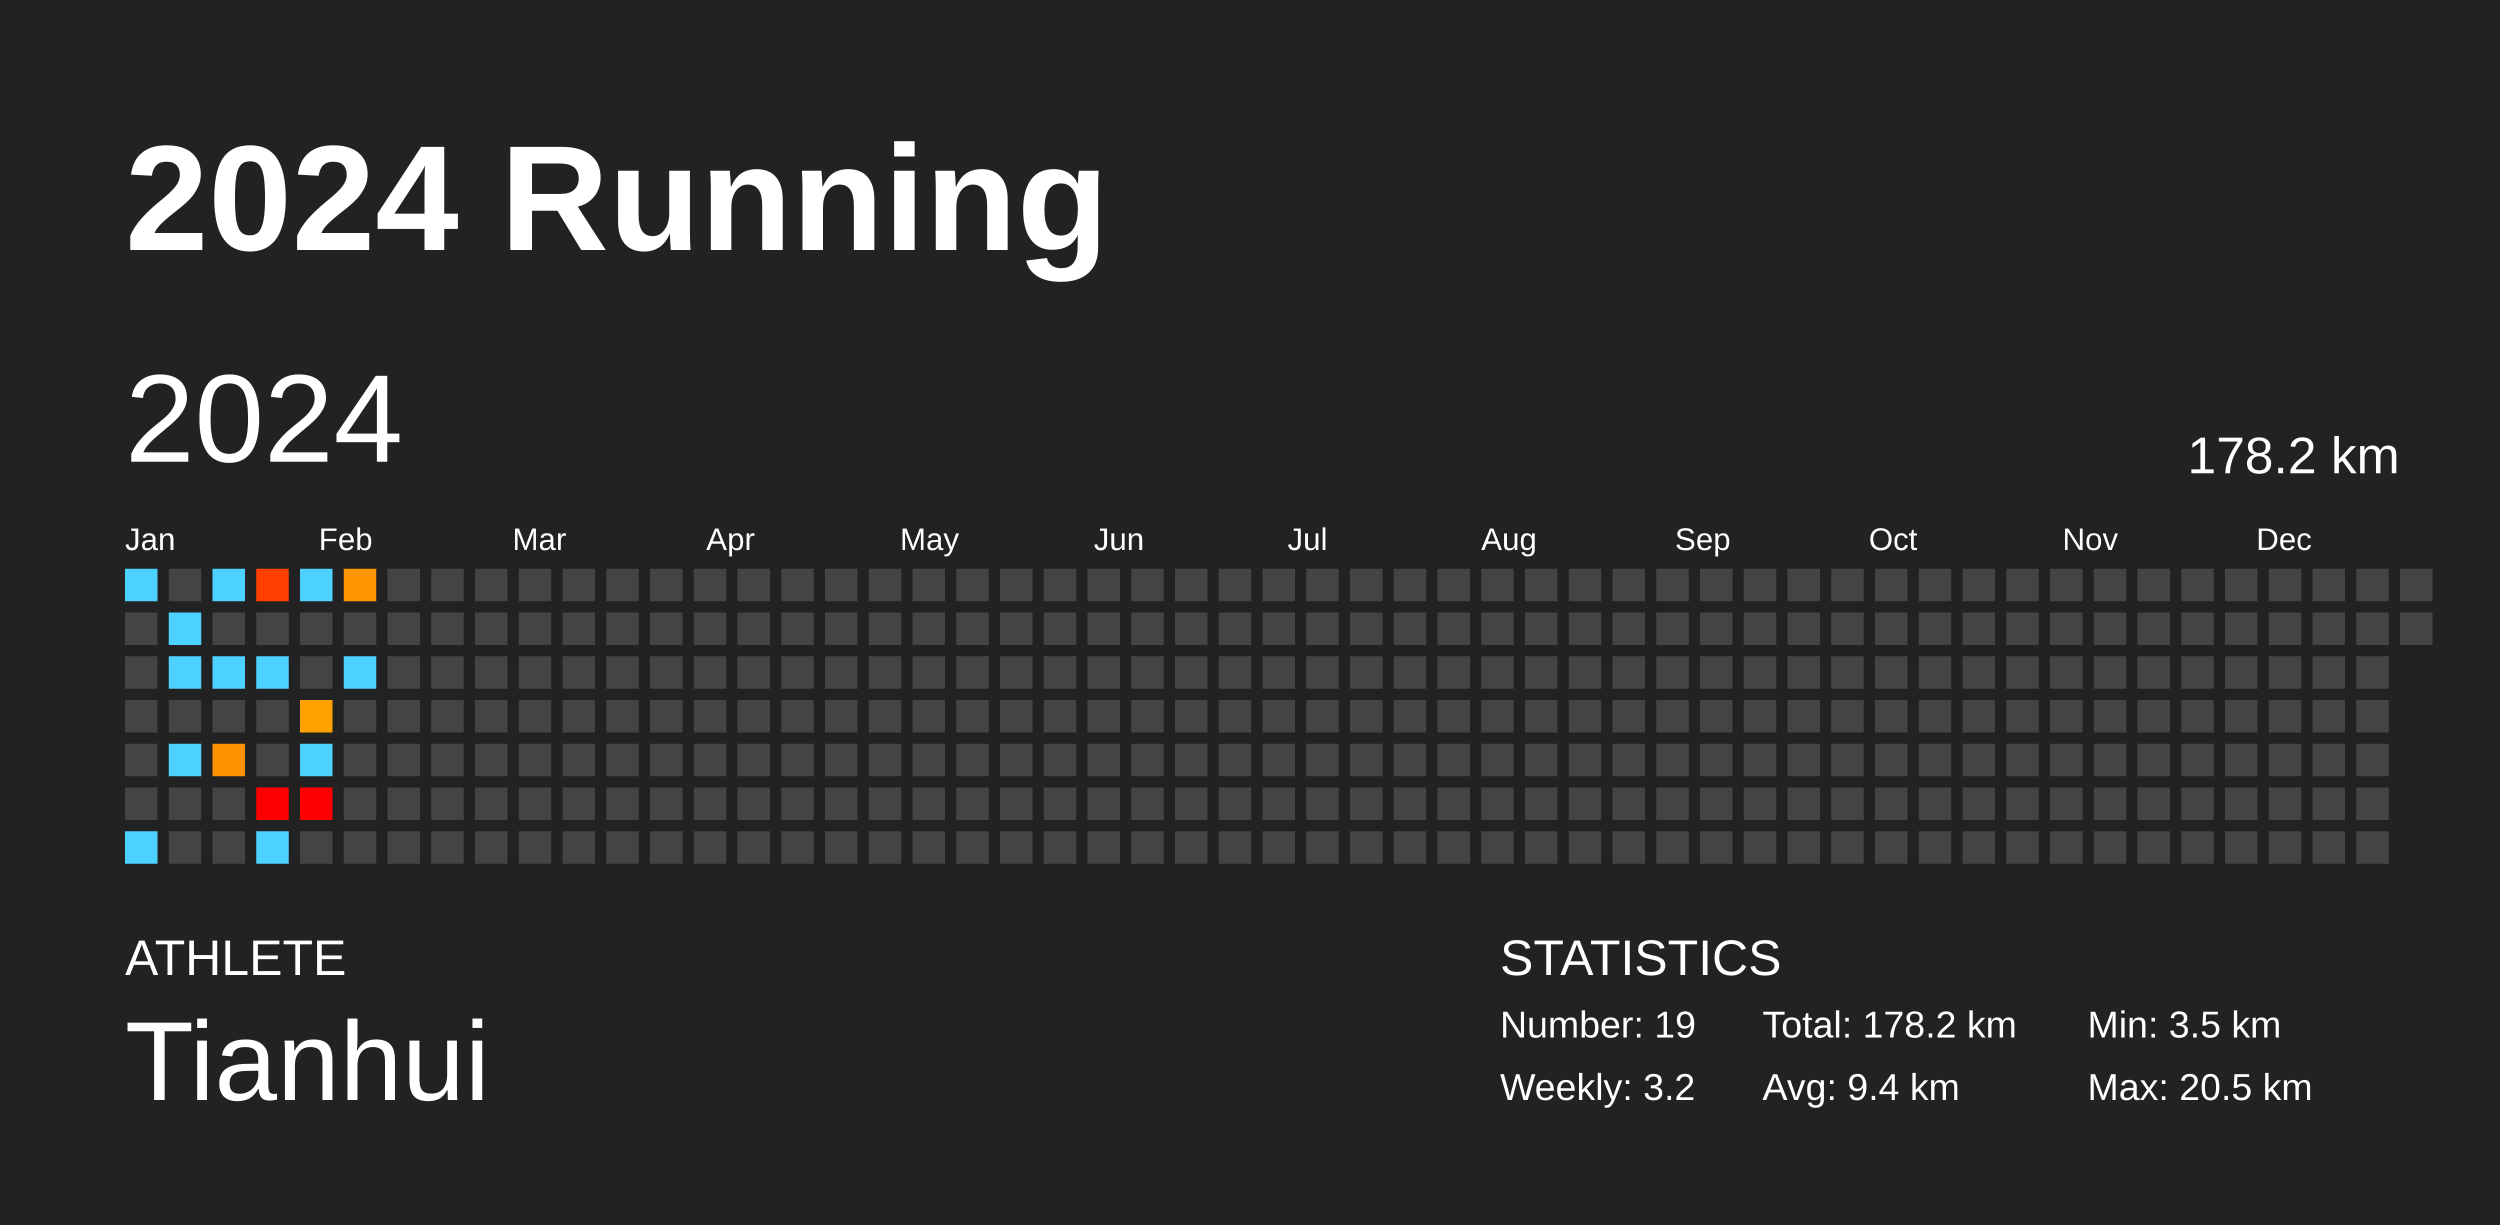
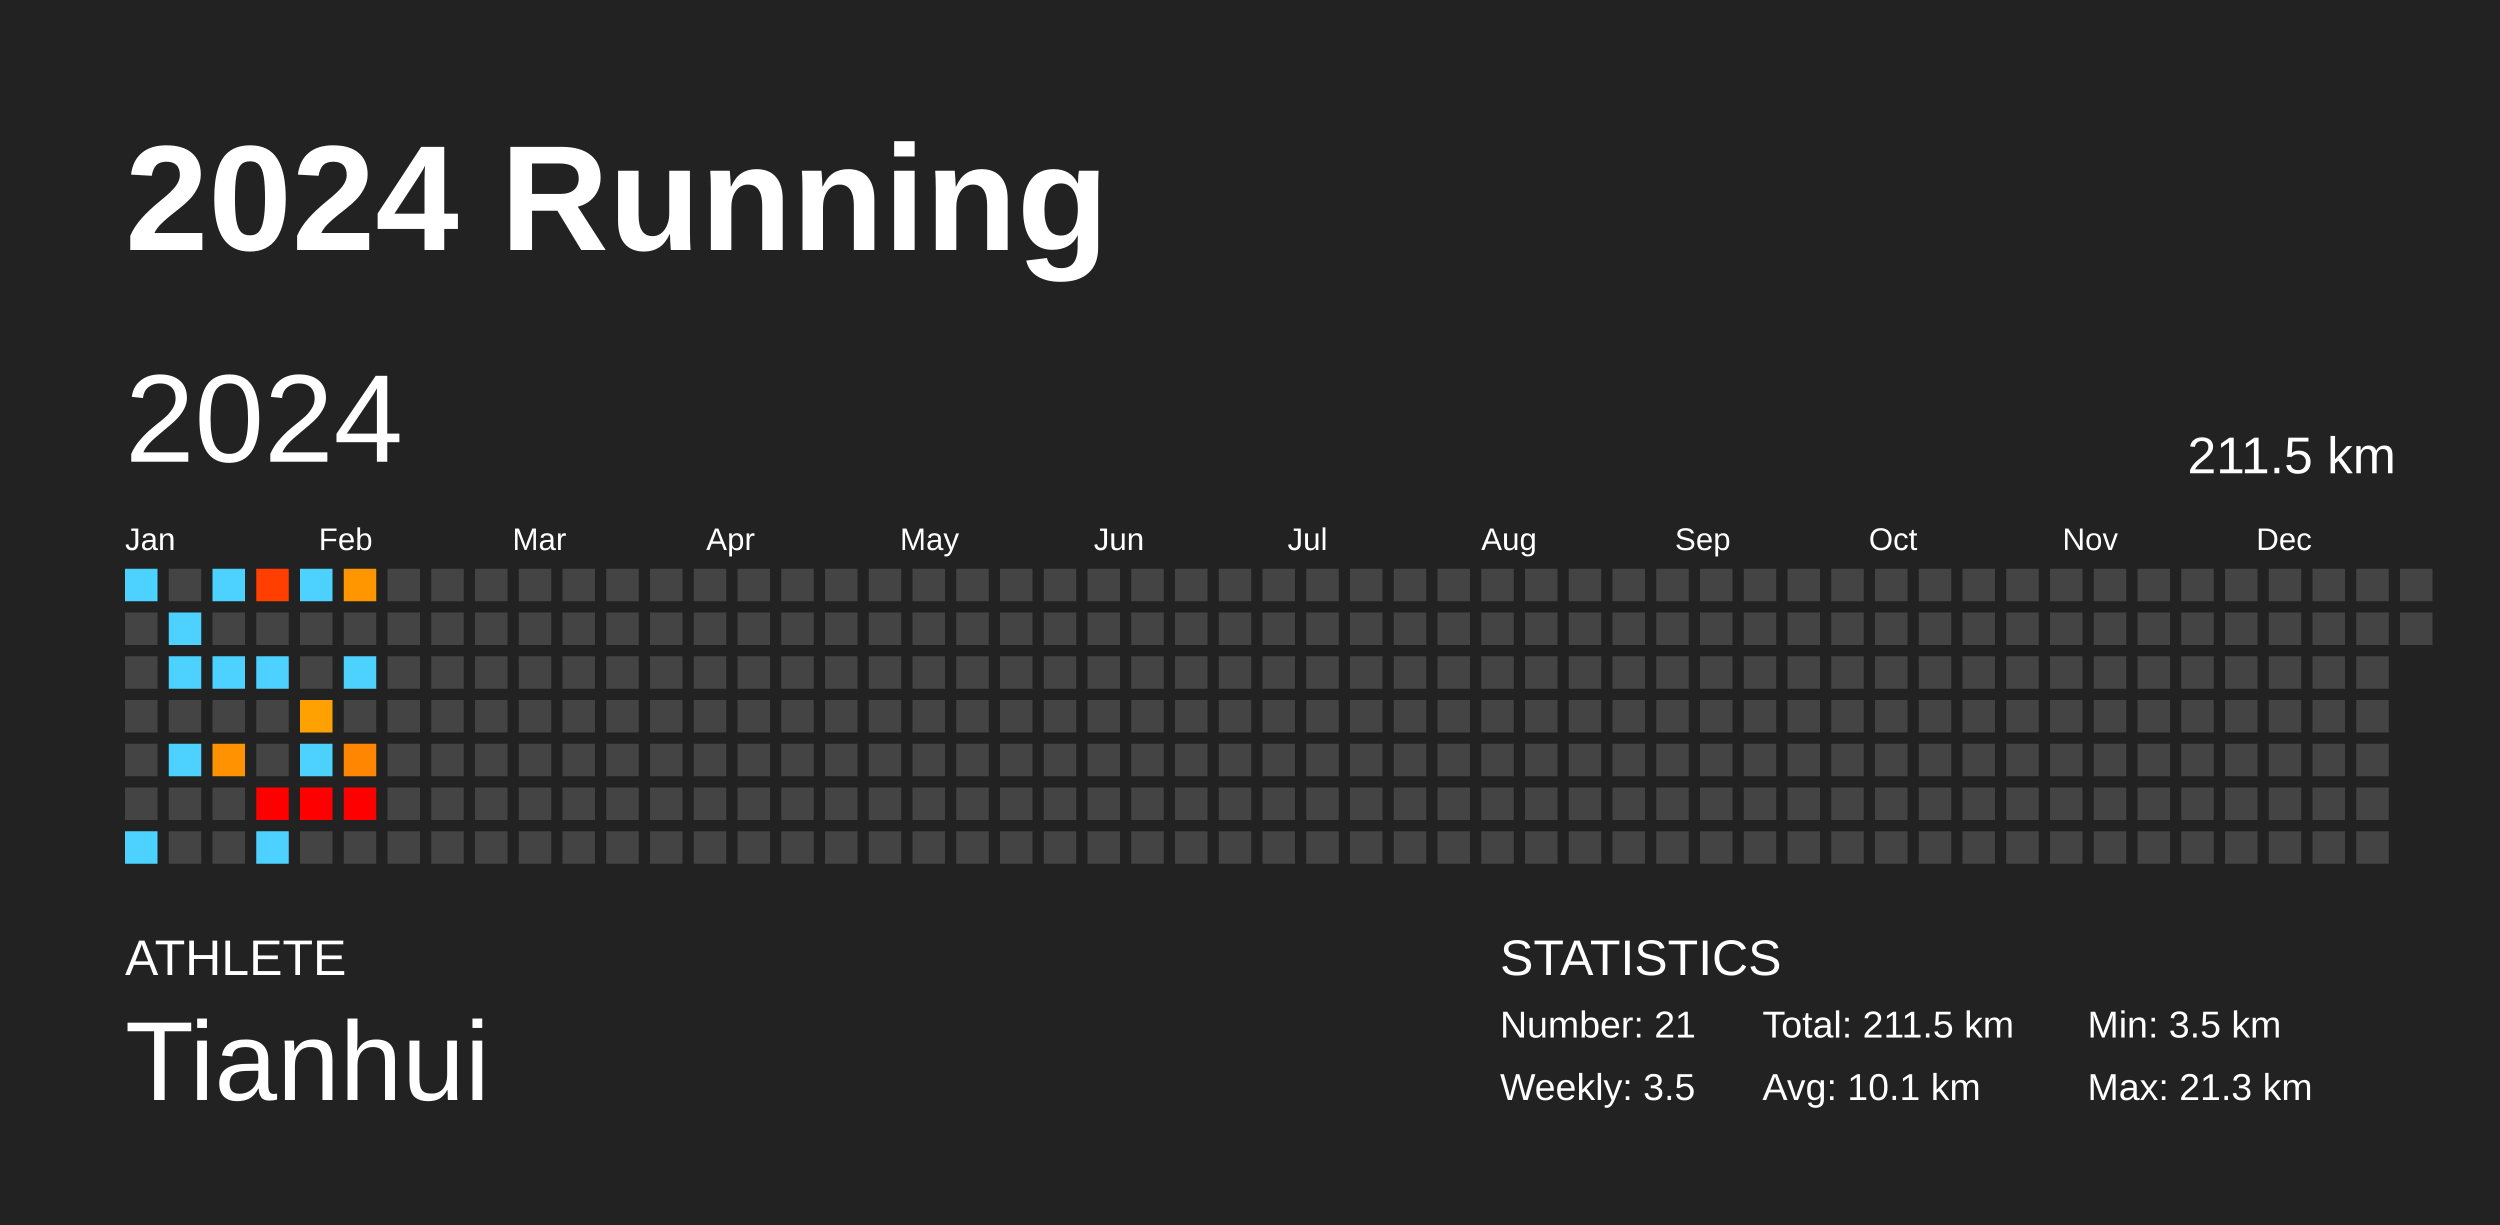
<svg xmlns="http://www.w3.org/2000/svg" baseProfile="full" height="98mm" version="1.1" viewBox="0,0,200,98" width="200mm">
  <defs />
  <rect fill="#222222" height="98" width="200" x="0" y="0" />
  <text fill="#FFFFFF" style="font-size:12px; font-family:Arial; font-weight:bold;" x="10" y="20">2024 Running</text>
  <text fill="#FFFFFF" style="font-size:4px; font-family:Arial" x="10" y="78">ATHLETE</text>
  <text fill="#FFFFFF" style="font-size:9px; font-family:Arial" x="10" y="88">Tianhui</text>
  <text fill="#FFFFFF" style="font-size:4px; font-family:Arial" x="120" y="78">STATISTICS</text>
-   <text fill="#FFFFFF" style="font-size:3px; font-family:Arial" x="120" y="83">Number: 19</text>
-   <text fill="#FFFFFF" style="font-size:3px; font-family:Arial" x="120" y="88">Weekly: 3.2</text>
-   <text fill="#FFFFFF" style="font-size:3px; font-family:Arial" x="141" y="83">Total: 178.2 km</text>
-   <text fill="#FFFFFF" style="font-size:3px; font-family:Arial" x="141" y="88">Avg: 9.4 km</text>
+   <text fill="#FFFFFF" style="font-size:3px; font-family:Arial" x="120" y="83">Number: 21</text>
+   <text fill="#FFFFFF" style="font-size:3px; font-family:Arial" x="120" y="88">Weekly: 3.5</text>
+   <text fill="#FFFFFF" style="font-size:3px; font-family:Arial" x="141" y="83">Total: 211.5 km</text>
+   <text fill="#FFFFFF" style="font-size:3px; font-family:Arial" x="141" y="88">Avg: 10.1 km</text>
  <text fill="#FFFFFF" style="font-size:3px; font-family:Arial" x="167" y="83">Min: 3.5 km</text>
-   <text fill="#FFFFFF" style="font-size:3px; font-family:Arial" x="167" y="88">Max: 20.5 km</text>
+   <text fill="#FFFFFF" style="font-size:3px; font-family:Arial" x="167" y="88">Max: 21.3 km</text>
  <text dominant-baseline="hanging" fill="#FFFFFF" style="font-size:10.0px; font-family:Arial;" x="10" y="30">2024</text>
-   <text dominant-baseline="hanging" fill="#FFFFFF" style="font-size:4.125px; font-family:Arial;" x="175" y="35">178.2 km</text>
+   <text dominant-baseline="hanging" fill="#FFFFFF" style="font-size:4.125px; font-family:Arial;" x="175" y="35">211.5 km</text>
  <text fill="#FFFFFF" style="font-size:2.5px; font-family:Arial" x="10.0" y="44">Jan</text>
  <text fill="#FFFFFF" style="font-size:2.5px; font-family:Arial" x="25.5" y="44">Feb</text>
  <text fill="#FFFFFF" style="font-size:2.5px; font-family:Arial" x="41.0" y="44">Mar</text>
  <text fill="#FFFFFF" style="font-size:2.5px; font-family:Arial" x="56.5" y="44">Apr</text>
  <text fill="#FFFFFF" style="font-size:2.5px; font-family:Arial" x="72.0" y="44">May</text>
  <text fill="#FFFFFF" style="font-size:2.5px; font-family:Arial" x="87.5" y="44">Jun</text>
  <text fill="#FFFFFF" style="font-size:2.5px; font-family:Arial" x="103.0" y="44">Jul</text>
  <text fill="#FFFFFF" style="font-size:2.5px; font-family:Arial" x="118.5" y="44">Aug</text>
  <text fill="#FFFFFF" style="font-size:2.5px; font-family:Arial" x="134.0" y="44">Sep</text>
  <text fill="#FFFFFF" style="font-size:2.5px; font-family:Arial" x="149.5" y="44">Oct</text>
  <text fill="#FFFFFF" style="font-size:2.5px; font-family:Arial" x="165.0" y="44">Nov</text>
  <text fill="#FFFFFF" style="font-size:2.5px; font-family:Arial" x="180.5" y="44">Dec</text>
  <rect fill="#4dd2ff" height="2.6" width="2.6" x="10.0" y="45.5" />
  <rect fill="#444444" height="2.6" width="2.6" x="10.0" y="49.0" />
  <rect fill="#444444" height="2.6" width="2.6" x="10.0" y="52.5" />
  <rect fill="#444444" height="2.6" width="2.6" x="10.0" y="56.0" />
  <rect fill="#444444" height="2.6" width="2.6" x="10.0" y="59.5" />
  <rect fill="#444444" height="2.6" width="2.6" x="10.0" y="63.0" />
  <rect fill="#4dd2ff" height="2.6" width="2.6" x="10.0" y="66.5" />
  <rect fill="#444444" height="2.6" width="2.6" x="13.5" y="45.5" />
  <rect fill="#4dd2ff" height="2.6" width="2.6" x="13.5" y="49.0" />
  <rect fill="#4dd2ff" height="2.6" width="2.6" x="13.5" y="52.5" />
  <rect fill="#444444" height="2.6" width="2.6" x="13.5" y="56.0" />
  <rect fill="#4dd2ff" height="2.6" width="2.6" x="13.5" y="59.5" />
  <rect fill="#444444" height="2.6" width="2.6" x="13.5" y="63.0" />
  <rect fill="#444444" height="2.6" width="2.6" x="13.5" y="66.5" />
  <rect fill="#4dd2ff" height="2.6" width="2.6" x="17.0" y="45.5" />
  <rect fill="#444444" height="2.6" width="2.6" x="17.0" y="49.0" />
  <rect fill="#4dd2ff" height="2.6" width="2.6" x="17.0" y="52.5" />
  <rect fill="#444444" height="2.6" width="2.6" x="17.0" y="56.0" />
  <rect fill="#ff9200" height="2.6" width="2.6" x="17.0" y="59.5" />
  <rect fill="#444444" height="2.6" width="2.6" x="17.0" y="63.0" />
  <rect fill="#444444" height="2.6" width="2.6" x="17.0" y="66.5" />
  <rect fill="#ff3e00" height="2.6" width="2.6" x="20.5" y="45.5" />
  <rect fill="#444444" height="2.6" width="2.6" x="20.5" y="49.0" />
  <rect fill="#4dd2ff" height="2.6" width="2.6" x="20.5" y="52.5" />
  <rect fill="#444444" height="2.6" width="2.6" x="20.5" y="56.0" />
  <rect fill="#444444" height="2.6" width="2.6" x="20.5" y="59.5" />
  <rect fill="red" height="2.6" width="2.6" x="20.5" y="63.0" />
  <rect fill="#4dd2ff" height="2.6" width="2.6" x="20.5" y="66.5" />
  <rect fill="#4dd2ff" height="2.6" width="2.6" x="24.0" y="45.5" />
  <rect fill="#444444" height="2.6" width="2.6" x="24.0" y="49.0" />
  <rect fill="#444444" height="2.6" width="2.6" x="24.0" y="52.5" />
  <rect fill="#ffa100" height="2.6" width="2.6" x="24.0" y="56.0" />
  <rect fill="#4dd2ff" height="2.6" width="2.6" x="24.0" y="59.5" />
  <rect fill="red" height="2.6" width="2.6" x="24.0" y="63.0" />
  <rect fill="#444444" height="2.6" width="2.6" x="24.0" y="66.5" />
  <rect fill="#ff9600" height="2.6" width="2.6" x="27.5" y="45.5" />
  <rect fill="#444444" height="2.6" width="2.6" x="27.5" y="49.0" />
  <rect fill="#4dd2ff" height="2.6" width="2.6" x="27.5" y="52.5" />
  <rect fill="#444444" height="2.6" width="2.6" x="27.5" y="56.0" />
-   <rect fill="#444444" height="2.6" width="2.6" x="27.5" y="59.5" />
-   <rect fill="#444444" height="2.6" width="2.6" x="27.5" y="63.0" />
+   <rect fill="#ff8600" height="2.6" width="2.6" x="27.5" y="59.5" />
+   <rect fill="red" height="2.6" width="2.6" x="27.5" y="63.0" />
  <rect fill="#444444" height="2.6" width="2.6" x="27.5" y="66.5" />
  <rect fill="#444444" height="2.6" width="2.6" x="31.0" y="45.5" />
  <rect fill="#444444" height="2.6" width="2.6" x="31.0" y="49.0" />
  <rect fill="#444444" height="2.6" width="2.6" x="31.0" y="52.5" />
  <rect fill="#444444" height="2.6" width="2.6" x="31.0" y="56.0" />
  <rect fill="#444444" height="2.6" width="2.6" x="31.0" y="59.5" />
  <rect fill="#444444" height="2.6" width="2.6" x="31.0" y="63.0" />
  <rect fill="#444444" height="2.6" width="2.6" x="31.0" y="66.5" />
  <rect fill="#444444" height="2.6" width="2.6" x="34.5" y="45.5" />
  <rect fill="#444444" height="2.6" width="2.6" x="34.5" y="49.0" />
  <rect fill="#444444" height="2.6" width="2.6" x="34.5" y="52.5" />
  <rect fill="#444444" height="2.6" width="2.6" x="34.5" y="56.0" />
  <rect fill="#444444" height="2.6" width="2.6" x="34.5" y="59.5" />
  <rect fill="#444444" height="2.6" width="2.6" x="34.5" y="63.0" />
  <rect fill="#444444" height="2.6" width="2.6" x="34.5" y="66.5" />
  <rect fill="#444444" height="2.6" width="2.6" x="38.0" y="45.5" />
  <rect fill="#444444" height="2.6" width="2.6" x="38.0" y="49.0" />
  <rect fill="#444444" height="2.6" width="2.6" x="38.0" y="52.5" />
  <rect fill="#444444" height="2.6" width="2.6" x="38.0" y="56.0" />
  <rect fill="#444444" height="2.6" width="2.6" x="38.0" y="59.5" />
  <rect fill="#444444" height="2.6" width="2.6" x="38.0" y="63.0" />
  <rect fill="#444444" height="2.6" width="2.6" x="38.0" y="66.5" />
  <rect fill="#444444" height="2.6" width="2.6" x="41.5" y="45.5" />
  <rect fill="#444444" height="2.6" width="2.6" x="41.5" y="49.0" />
  <rect fill="#444444" height="2.6" width="2.6" x="41.5" y="52.5" />
  <rect fill="#444444" height="2.6" width="2.6" x="41.5" y="56.0" />
  <rect fill="#444444" height="2.6" width="2.6" x="41.5" y="59.5" />
  <rect fill="#444444" height="2.6" width="2.6" x="41.5" y="63.0" />
  <rect fill="#444444" height="2.6" width="2.6" x="41.5" y="66.5" />
  <rect fill="#444444" height="2.6" width="2.6" x="45.0" y="45.5" />
  <rect fill="#444444" height="2.6" width="2.6" x="45.0" y="49.0" />
  <rect fill="#444444" height="2.6" width="2.6" x="45.0" y="52.5" />
  <rect fill="#444444" height="2.6" width="2.6" x="45.0" y="56.0" />
  <rect fill="#444444" height="2.6" width="2.6" x="45.0" y="59.5" />
  <rect fill="#444444" height="2.6" width="2.6" x="45.0" y="63.0" />
  <rect fill="#444444" height="2.6" width="2.6" x="45.0" y="66.5" />
  <rect fill="#444444" height="2.6" width="2.6" x="48.5" y="45.5" />
  <rect fill="#444444" height="2.6" width="2.6" x="48.5" y="49.0" />
  <rect fill="#444444" height="2.6" width="2.6" x="48.5" y="52.5" />
  <rect fill="#444444" height="2.6" width="2.6" x="48.5" y="56.0" />
  <rect fill="#444444" height="2.6" width="2.6" x="48.5" y="59.5" />
  <rect fill="#444444" height="2.6" width="2.6" x="48.5" y="63.0" />
  <rect fill="#444444" height="2.6" width="2.6" x="48.5" y="66.5" />
  <rect fill="#444444" height="2.6" width="2.6" x="52.0" y="45.5" />
  <rect fill="#444444" height="2.6" width="2.6" x="52.0" y="49.0" />
  <rect fill="#444444" height="2.6" width="2.6" x="52.0" y="52.5" />
  <rect fill="#444444" height="2.6" width="2.6" x="52.0" y="56.0" />
  <rect fill="#444444" height="2.6" width="2.6" x="52.0" y="59.5" />
  <rect fill="#444444" height="2.6" width="2.6" x="52.0" y="63.0" />
  <rect fill="#444444" height="2.6" width="2.6" x="52.0" y="66.5" />
  <rect fill="#444444" height="2.6" width="2.6" x="55.5" y="45.5" />
  <rect fill="#444444" height="2.6" width="2.6" x="55.5" y="49.0" />
  <rect fill="#444444" height="2.6" width="2.6" x="55.5" y="52.5" />
  <rect fill="#444444" height="2.6" width="2.6" x="55.5" y="56.0" />
  <rect fill="#444444" height="2.6" width="2.6" x="55.5" y="59.5" />
  <rect fill="#444444" height="2.6" width="2.6" x="55.5" y="63.0" />
  <rect fill="#444444" height="2.6" width="2.6" x="55.5" y="66.5" />
  <rect fill="#444444" height="2.6" width="2.6" x="59.0" y="45.5" />
  <rect fill="#444444" height="2.6" width="2.6" x="59.0" y="49.0" />
  <rect fill="#444444" height="2.6" width="2.6" x="59.0" y="52.5" />
  <rect fill="#444444" height="2.6" width="2.6" x="59.0" y="56.0" />
  <rect fill="#444444" height="2.6" width="2.6" x="59.0" y="59.5" />
  <rect fill="#444444" height="2.6" width="2.6" x="59.0" y="63.0" />
  <rect fill="#444444" height="2.6" width="2.6" x="59.0" y="66.5" />
  <rect fill="#444444" height="2.6" width="2.6" x="62.5" y="45.5" />
  <rect fill="#444444" height="2.6" width="2.6" x="62.5" y="49.0" />
  <rect fill="#444444" height="2.6" width="2.6" x="62.5" y="52.5" />
  <rect fill="#444444" height="2.6" width="2.6" x="62.5" y="56.0" />
  <rect fill="#444444" height="2.6" width="2.6" x="62.5" y="59.5" />
  <rect fill="#444444" height="2.6" width="2.6" x="62.5" y="63.0" />
  <rect fill="#444444" height="2.6" width="2.6" x="62.5" y="66.5" />
  <rect fill="#444444" height="2.6" width="2.6" x="66.0" y="45.5" />
  <rect fill="#444444" height="2.6" width="2.6" x="66.0" y="49.0" />
  <rect fill="#444444" height="2.6" width="2.6" x="66.0" y="52.5" />
  <rect fill="#444444" height="2.6" width="2.6" x="66.0" y="56.0" />
  <rect fill="#444444" height="2.6" width="2.6" x="66.0" y="59.5" />
  <rect fill="#444444" height="2.6" width="2.6" x="66.0" y="63.0" />
  <rect fill="#444444" height="2.6" width="2.6" x="66.0" y="66.5" />
  <rect fill="#444444" height="2.6" width="2.6" x="69.5" y="45.5" />
  <rect fill="#444444" height="2.6" width="2.6" x="69.5" y="49.0" />
  <rect fill="#444444" height="2.6" width="2.6" x="69.5" y="52.5" />
  <rect fill="#444444" height="2.6" width="2.6" x="69.5" y="56.0" />
  <rect fill="#444444" height="2.6" width="2.6" x="69.5" y="59.5" />
  <rect fill="#444444" height="2.6" width="2.6" x="69.5" y="63.0" />
  <rect fill="#444444" height="2.6" width="2.6" x="69.5" y="66.5" />
  <rect fill="#444444" height="2.6" width="2.6" x="73.0" y="45.5" />
  <rect fill="#444444" height="2.6" width="2.6" x="73.0" y="49.0" />
  <rect fill="#444444" height="2.6" width="2.6" x="73.0" y="52.5" />
  <rect fill="#444444" height="2.6" width="2.6" x="73.0" y="56.0" />
  <rect fill="#444444" height="2.6" width="2.6" x="73.0" y="59.5" />
  <rect fill="#444444" height="2.6" width="2.6" x="73.0" y="63.0" />
  <rect fill="#444444" height="2.6" width="2.6" x="73.0" y="66.5" />
  <rect fill="#444444" height="2.6" width="2.6" x="76.5" y="45.5" />
  <rect fill="#444444" height="2.6" width="2.6" x="76.5" y="49.0" />
  <rect fill="#444444" height="2.6" width="2.6" x="76.5" y="52.5" />
  <rect fill="#444444" height="2.6" width="2.6" x="76.5" y="56.0" />
  <rect fill="#444444" height="2.6" width="2.6" x="76.5" y="59.5" />
  <rect fill="#444444" height="2.6" width="2.6" x="76.5" y="63.0" />
  <rect fill="#444444" height="2.6" width="2.6" x="76.5" y="66.5" />
  <rect fill="#444444" height="2.6" width="2.6" x="80.0" y="45.5" />
  <rect fill="#444444" height="2.6" width="2.6" x="80.0" y="49.0" />
  <rect fill="#444444" height="2.6" width="2.6" x="80.0" y="52.5" />
  <rect fill="#444444" height="2.6" width="2.6" x="80.0" y="56.0" />
  <rect fill="#444444" height="2.6" width="2.6" x="80.0" y="59.5" />
  <rect fill="#444444" height="2.6" width="2.6" x="80.0" y="63.0" />
  <rect fill="#444444" height="2.6" width="2.6" x="80.0" y="66.5" />
  <rect fill="#444444" height="2.6" width="2.6" x="83.5" y="45.5" />
  <rect fill="#444444" height="2.6" width="2.6" x="83.5" y="49.0" />
  <rect fill="#444444" height="2.6" width="2.6" x="83.5" y="52.5" />
  <rect fill="#444444" height="2.6" width="2.6" x="83.5" y="56.0" />
  <rect fill="#444444" height="2.6" width="2.6" x="83.5" y="59.5" />
  <rect fill="#444444" height="2.6" width="2.6" x="83.5" y="63.0" />
  <rect fill="#444444" height="2.6" width="2.6" x="83.5" y="66.5" />
  <rect fill="#444444" height="2.6" width="2.6" x="87.0" y="45.5" />
  <rect fill="#444444" height="2.6" width="2.6" x="87.0" y="49.0" />
  <rect fill="#444444" height="2.6" width="2.6" x="87.0" y="52.5" />
  <rect fill="#444444" height="2.6" width="2.6" x="87.0" y="56.0" />
  <rect fill="#444444" height="2.6" width="2.6" x="87.0" y="59.5" />
  <rect fill="#444444" height="2.6" width="2.6" x="87.0" y="63.0" />
  <rect fill="#444444" height="2.6" width="2.6" x="87.0" y="66.5" />
  <rect fill="#444444" height="2.6" width="2.6" x="90.5" y="45.5" />
  <rect fill="#444444" height="2.6" width="2.6" x="90.5" y="49.0" />
  <rect fill="#444444" height="2.6" width="2.6" x="90.5" y="52.5" />
  <rect fill="#444444" height="2.6" width="2.6" x="90.5" y="56.0" />
  <rect fill="#444444" height="2.6" width="2.6" x="90.5" y="59.5" />
  <rect fill="#444444" height="2.6" width="2.6" x="90.5" y="63.0" />
  <rect fill="#444444" height="2.6" width="2.6" x="90.5" y="66.5" />
  <rect fill="#444444" height="2.6" width="2.6" x="94.0" y="45.5" />
  <rect fill="#444444" height="2.6" width="2.6" x="94.0" y="49.0" />
  <rect fill="#444444" height="2.6" width="2.6" x="94.0" y="52.5" />
  <rect fill="#444444" height="2.6" width="2.6" x="94.0" y="56.0" />
  <rect fill="#444444" height="2.6" width="2.6" x="94.0" y="59.5" />
  <rect fill="#444444" height="2.6" width="2.6" x="94.0" y="63.0" />
  <rect fill="#444444" height="2.6" width="2.6" x="94.0" y="66.5" />
  <rect fill="#444444" height="2.6" width="2.6" x="97.5" y="45.5" />
  <rect fill="#444444" height="2.6" width="2.6" x="97.5" y="49.0" />
  <rect fill="#444444" height="2.6" width="2.6" x="97.5" y="52.5" />
  <rect fill="#444444" height="2.6" width="2.6" x="97.5" y="56.0" />
  <rect fill="#444444" height="2.6" width="2.6" x="97.5" y="59.5" />
  <rect fill="#444444" height="2.6" width="2.6" x="97.5" y="63.0" />
  <rect fill="#444444" height="2.6" width="2.6" x="97.5" y="66.5" />
  <rect fill="#444444" height="2.6" width="2.6" x="101.0" y="45.5" />
  <rect fill="#444444" height="2.6" width="2.6" x="101.0" y="49.0" />
  <rect fill="#444444" height="2.6" width="2.6" x="101.0" y="52.5" />
  <rect fill="#444444" height="2.6" width="2.6" x="101.0" y="56.0" />
  <rect fill="#444444" height="2.6" width="2.6" x="101.0" y="59.5" />
  <rect fill="#444444" height="2.6" width="2.6" x="101.0" y="63.0" />
  <rect fill="#444444" height="2.6" width="2.6" x="101.0" y="66.5" />
  <rect fill="#444444" height="2.6" width="2.6" x="104.5" y="45.5" />
  <rect fill="#444444" height="2.6" width="2.6" x="104.5" y="49.0" />
  <rect fill="#444444" height="2.6" width="2.6" x="104.5" y="52.5" />
  <rect fill="#444444" height="2.6" width="2.6" x="104.5" y="56.0" />
  <rect fill="#444444" height="2.6" width="2.6" x="104.5" y="59.5" />
  <rect fill="#444444" height="2.6" width="2.6" x="104.5" y="63.0" />
  <rect fill="#444444" height="2.6" width="2.6" x="104.5" y="66.5" />
  <rect fill="#444444" height="2.6" width="2.6" x="108.0" y="45.5" />
  <rect fill="#444444" height="2.6" width="2.6" x="108.0" y="49.0" />
  <rect fill="#444444" height="2.6" width="2.6" x="108.0" y="52.5" />
  <rect fill="#444444" height="2.6" width="2.6" x="108.0" y="56.0" />
  <rect fill="#444444" height="2.6" width="2.6" x="108.0" y="59.5" />
  <rect fill="#444444" height="2.6" width="2.6" x="108.0" y="63.0" />
  <rect fill="#444444" height="2.6" width="2.6" x="108.0" y="66.5" />
  <rect fill="#444444" height="2.6" width="2.6" x="111.5" y="45.5" />
  <rect fill="#444444" height="2.6" width="2.6" x="111.5" y="49.0" />
  <rect fill="#444444" height="2.6" width="2.6" x="111.5" y="52.5" />
  <rect fill="#444444" height="2.6" width="2.6" x="111.5" y="56.0" />
  <rect fill="#444444" height="2.6" width="2.6" x="111.5" y="59.5" />
  <rect fill="#444444" height="2.6" width="2.6" x="111.5" y="63.0" />
  <rect fill="#444444" height="2.6" width="2.6" x="111.5" y="66.5" />
  <rect fill="#444444" height="2.6" width="2.6" x="115.0" y="45.5" />
  <rect fill="#444444" height="2.6" width="2.6" x="115.0" y="49.0" />
  <rect fill="#444444" height="2.6" width="2.6" x="115.0" y="52.5" />
  <rect fill="#444444" height="2.6" width="2.6" x="115.0" y="56.0" />
  <rect fill="#444444" height="2.6" width="2.6" x="115.0" y="59.5" />
  <rect fill="#444444" height="2.6" width="2.6" x="115.0" y="63.0" />
  <rect fill="#444444" height="2.6" width="2.6" x="115.0" y="66.5" />
  <rect fill="#444444" height="2.6" width="2.6" x="118.5" y="45.5" />
  <rect fill="#444444" height="2.6" width="2.6" x="118.5" y="49.0" />
  <rect fill="#444444" height="2.6" width="2.6" x="118.5" y="52.5" />
  <rect fill="#444444" height="2.6" width="2.6" x="118.5" y="56.0" />
  <rect fill="#444444" height="2.6" width="2.6" x="118.5" y="59.5" />
  <rect fill="#444444" height="2.6" width="2.6" x="118.5" y="63.0" />
  <rect fill="#444444" height="2.6" width="2.6" x="118.5" y="66.5" />
  <rect fill="#444444" height="2.6" width="2.6" x="122.0" y="45.5" />
  <rect fill="#444444" height="2.6" width="2.6" x="122.0" y="49.0" />
  <rect fill="#444444" height="2.6" width="2.6" x="122.0" y="52.5" />
  <rect fill="#444444" height="2.6" width="2.6" x="122.0" y="56.0" />
  <rect fill="#444444" height="2.6" width="2.6" x="122.0" y="59.5" />
  <rect fill="#444444" height="2.6" width="2.6" x="122.0" y="63.0" />
  <rect fill="#444444" height="2.6" width="2.6" x="122.0" y="66.5" />
  <rect fill="#444444" height="2.6" width="2.6" x="125.5" y="45.5" />
  <rect fill="#444444" height="2.6" width="2.6" x="125.5" y="49.0" />
  <rect fill="#444444" height="2.6" width="2.6" x="125.5" y="52.5" />
  <rect fill="#444444" height="2.6" width="2.6" x="125.5" y="56.0" />
  <rect fill="#444444" height="2.6" width="2.6" x="125.5" y="59.5" />
  <rect fill="#444444" height="2.6" width="2.6" x="125.5" y="63.0" />
  <rect fill="#444444" height="2.6" width="2.6" x="125.5" y="66.5" />
  <rect fill="#444444" height="2.6" width="2.6" x="129.0" y="45.5" />
  <rect fill="#444444" height="2.6" width="2.6" x="129.0" y="49.0" />
  <rect fill="#444444" height="2.6" width="2.6" x="129.0" y="52.5" />
  <rect fill="#444444" height="2.6" width="2.6" x="129.0" y="56.0" />
  <rect fill="#444444" height="2.6" width="2.6" x="129.0" y="59.5" />
  <rect fill="#444444" height="2.6" width="2.6" x="129.0" y="63.0" />
  <rect fill="#444444" height="2.6" width="2.6" x="129.0" y="66.5" />
  <rect fill="#444444" height="2.6" width="2.6" x="132.5" y="45.5" />
  <rect fill="#444444" height="2.6" width="2.6" x="132.5" y="49.0" />
  <rect fill="#444444" height="2.6" width="2.6" x="132.5" y="52.5" />
  <rect fill="#444444" height="2.6" width="2.6" x="132.5" y="56.0" />
  <rect fill="#444444" height="2.6" width="2.6" x="132.5" y="59.5" />
  <rect fill="#444444" height="2.6" width="2.6" x="132.5" y="63.0" />
  <rect fill="#444444" height="2.6" width="2.6" x="132.5" y="66.5" />
  <rect fill="#444444" height="2.6" width="2.6" x="136.0" y="45.5" />
  <rect fill="#444444" height="2.6" width="2.6" x="136.0" y="49.0" />
  <rect fill="#444444" height="2.6" width="2.6" x="136.0" y="52.5" />
  <rect fill="#444444" height="2.6" width="2.6" x="136.0" y="56.0" />
  <rect fill="#444444" height="2.6" width="2.6" x="136.0" y="59.5" />
  <rect fill="#444444" height="2.6" width="2.6" x="136.0" y="63.0" />
  <rect fill="#444444" height="2.6" width="2.6" x="136.0" y="66.5" />
  <rect fill="#444444" height="2.6" width="2.6" x="139.5" y="45.5" />
  <rect fill="#444444" height="2.6" width="2.6" x="139.5" y="49.0" />
  <rect fill="#444444" height="2.6" width="2.6" x="139.5" y="52.5" />
  <rect fill="#444444" height="2.6" width="2.6" x="139.5" y="56.0" />
  <rect fill="#444444" height="2.6" width="2.6" x="139.5" y="59.5" />
  <rect fill="#444444" height="2.6" width="2.6" x="139.5" y="63.0" />
  <rect fill="#444444" height="2.6" width="2.6" x="139.5" y="66.5" />
  <rect fill="#444444" height="2.6" width="2.6" x="143.0" y="45.5" />
  <rect fill="#444444" height="2.6" width="2.6" x="143.0" y="49.0" />
  <rect fill="#444444" height="2.6" width="2.6" x="143.0" y="52.5" />
  <rect fill="#444444" height="2.6" width="2.6" x="143.0" y="56.0" />
  <rect fill="#444444" height="2.6" width="2.6" x="143.0" y="59.5" />
  <rect fill="#444444" height="2.6" width="2.6" x="143.0" y="63.0" />
  <rect fill="#444444" height="2.6" width="2.6" x="143.0" y="66.5" />
  <rect fill="#444444" height="2.6" width="2.6" x="146.5" y="45.5" />
  <rect fill="#444444" height="2.6" width="2.6" x="146.5" y="49.0" />
  <rect fill="#444444" height="2.6" width="2.6" x="146.5" y="52.5" />
  <rect fill="#444444" height="2.6" width="2.6" x="146.5" y="56.0" />
  <rect fill="#444444" height="2.6" width="2.6" x="146.5" y="59.5" />
  <rect fill="#444444" height="2.6" width="2.6" x="146.5" y="63.0" />
  <rect fill="#444444" height="2.6" width="2.6" x="146.5" y="66.5" />
  <rect fill="#444444" height="2.6" width="2.6" x="150.0" y="45.5" />
  <rect fill="#444444" height="2.6" width="2.6" x="150.0" y="49.0" />
  <rect fill="#444444" height="2.6" width="2.6" x="150.0" y="52.5" />
  <rect fill="#444444" height="2.6" width="2.6" x="150.0" y="56.0" />
  <rect fill="#444444" height="2.6" width="2.6" x="150.0" y="59.5" />
  <rect fill="#444444" height="2.6" width="2.6" x="150.0" y="63.0" />
  <rect fill="#444444" height="2.6" width="2.6" x="150.0" y="66.5" />
  <rect fill="#444444" height="2.6" width="2.6" x="153.5" y="45.5" />
  <rect fill="#444444" height="2.6" width="2.6" x="153.5" y="49.0" />
  <rect fill="#444444" height="2.6" width="2.6" x="153.5" y="52.5" />
  <rect fill="#444444" height="2.6" width="2.6" x="153.5" y="56.0" />
  <rect fill="#444444" height="2.6" width="2.6" x="153.5" y="59.5" />
  <rect fill="#444444" height="2.6" width="2.6" x="153.5" y="63.0" />
  <rect fill="#444444" height="2.6" width="2.6" x="153.5" y="66.5" />
  <rect fill="#444444" height="2.6" width="2.6" x="157.0" y="45.5" />
  <rect fill="#444444" height="2.6" width="2.6" x="157.0" y="49.0" />
  <rect fill="#444444" height="2.6" width="2.6" x="157.0" y="52.5" />
  <rect fill="#444444" height="2.6" width="2.6" x="157.0" y="56.0" />
  <rect fill="#444444" height="2.6" width="2.6" x="157.0" y="59.5" />
  <rect fill="#444444" height="2.6" width="2.6" x="157.0" y="63.0" />
  <rect fill="#444444" height="2.6" width="2.6" x="157.0" y="66.5" />
  <rect fill="#444444" height="2.6" width="2.6" x="160.5" y="45.5" />
  <rect fill="#444444" height="2.6" width="2.6" x="160.5" y="49.0" />
  <rect fill="#444444" height="2.6" width="2.6" x="160.5" y="52.5" />
  <rect fill="#444444" height="2.6" width="2.6" x="160.5" y="56.0" />
  <rect fill="#444444" height="2.6" width="2.6" x="160.5" y="59.5" />
  <rect fill="#444444" height="2.6" width="2.6" x="160.5" y="63.0" />
  <rect fill="#444444" height="2.6" width="2.6" x="160.5" y="66.5" />
  <rect fill="#444444" height="2.6" width="2.6" x="164.0" y="45.5" />
  <rect fill="#444444" height="2.6" width="2.6" x="164.0" y="49.0" />
  <rect fill="#444444" height="2.6" width="2.6" x="164.0" y="52.5" />
  <rect fill="#444444" height="2.6" width="2.6" x="164.0" y="56.0" />
  <rect fill="#444444" height="2.6" width="2.6" x="164.0" y="59.5" />
  <rect fill="#444444" height="2.6" width="2.6" x="164.0" y="63.0" />
  <rect fill="#444444" height="2.6" width="2.6" x="164.0" y="66.5" />
  <rect fill="#444444" height="2.6" width="2.6" x="167.5" y="45.5" />
  <rect fill="#444444" height="2.6" width="2.6" x="167.5" y="49.0" />
  <rect fill="#444444" height="2.6" width="2.6" x="167.5" y="52.5" />
  <rect fill="#444444" height="2.6" width="2.6" x="167.5" y="56.0" />
  <rect fill="#444444" height="2.6" width="2.6" x="167.5" y="59.5" />
  <rect fill="#444444" height="2.6" width="2.6" x="167.5" y="63.0" />
  <rect fill="#444444" height="2.6" width="2.6" x="167.5" y="66.5" />
  <rect fill="#444444" height="2.6" width="2.6" x="171.0" y="45.5" />
  <rect fill="#444444" height="2.6" width="2.6" x="171.0" y="49.0" />
  <rect fill="#444444" height="2.6" width="2.6" x="171.0" y="52.5" />
  <rect fill="#444444" height="2.6" width="2.6" x="171.0" y="56.0" />
  <rect fill="#444444" height="2.6" width="2.6" x="171.0" y="59.5" />
  <rect fill="#444444" height="2.6" width="2.6" x="171.0" y="63.0" />
  <rect fill="#444444" height="2.6" width="2.6" x="171.0" y="66.5" />
  <rect fill="#444444" height="2.6" width="2.6" x="174.5" y="45.5" />
  <rect fill="#444444" height="2.6" width="2.6" x="174.5" y="49.0" />
  <rect fill="#444444" height="2.6" width="2.6" x="174.5" y="52.5" />
  <rect fill="#444444" height="2.6" width="2.6" x="174.5" y="56.0" />
  <rect fill="#444444" height="2.6" width="2.6" x="174.5" y="59.5" />
  <rect fill="#444444" height="2.6" width="2.6" x="174.5" y="63.0" />
  <rect fill="#444444" height="2.6" width="2.6" x="174.5" y="66.5" />
  <rect fill="#444444" height="2.6" width="2.6" x="178.0" y="45.5" />
  <rect fill="#444444" height="2.6" width="2.6" x="178.0" y="49.0" />
  <rect fill="#444444" height="2.6" width="2.6" x="178.0" y="52.5" />
  <rect fill="#444444" height="2.6" width="2.6" x="178.0" y="56.0" />
  <rect fill="#444444" height="2.6" width="2.6" x="178.0" y="59.5" />
  <rect fill="#444444" height="2.6" width="2.6" x="178.0" y="63.0" />
  <rect fill="#444444" height="2.6" width="2.6" x="178.0" y="66.5" />
  <rect fill="#444444" height="2.6" width="2.6" x="181.5" y="45.5" />
  <rect fill="#444444" height="2.6" width="2.6" x="181.5" y="49.0" />
  <rect fill="#444444" height="2.6" width="2.6" x="181.5" y="52.5" />
  <rect fill="#444444" height="2.6" width="2.6" x="181.5" y="56.0" />
  <rect fill="#444444" height="2.6" width="2.6" x="181.5" y="59.5" />
  <rect fill="#444444" height="2.6" width="2.6" x="181.5" y="63.0" />
  <rect fill="#444444" height="2.6" width="2.6" x="181.5" y="66.5" />
  <rect fill="#444444" height="2.6" width="2.6" x="185.0" y="45.5" />
  <rect fill="#444444" height="2.6" width="2.6" x="185.0" y="49.0" />
  <rect fill="#444444" height="2.6" width="2.6" x="185.0" y="52.5" />
  <rect fill="#444444" height="2.6" width="2.6" x="185.0" y="56.0" />
  <rect fill="#444444" height="2.6" width="2.6" x="185.0" y="59.5" />
  <rect fill="#444444" height="2.6" width="2.6" x="185.0" y="63.0" />
  <rect fill="#444444" height="2.6" width="2.6" x="185.0" y="66.5" />
  <rect fill="#444444" height="2.6" width="2.6" x="188.5" y="45.5" />
  <rect fill="#444444" height="2.6" width="2.6" x="188.5" y="49.0" />
  <rect fill="#444444" height="2.6" width="2.6" x="188.5" y="52.5" />
  <rect fill="#444444" height="2.6" width="2.6" x="188.5" y="56.0" />
  <rect fill="#444444" height="2.6" width="2.6" x="188.5" y="59.5" />
  <rect fill="#444444" height="2.6" width="2.6" x="188.5" y="63.0" />
  <rect fill="#444444" height="2.6" width="2.6" x="188.5" y="66.5" />
  <rect fill="#444444" height="2.6" width="2.6" x="192.0" y="45.5" />
  <rect fill="#444444" height="2.6" width="2.6" x="192.0" y="49.0" />
</svg>
